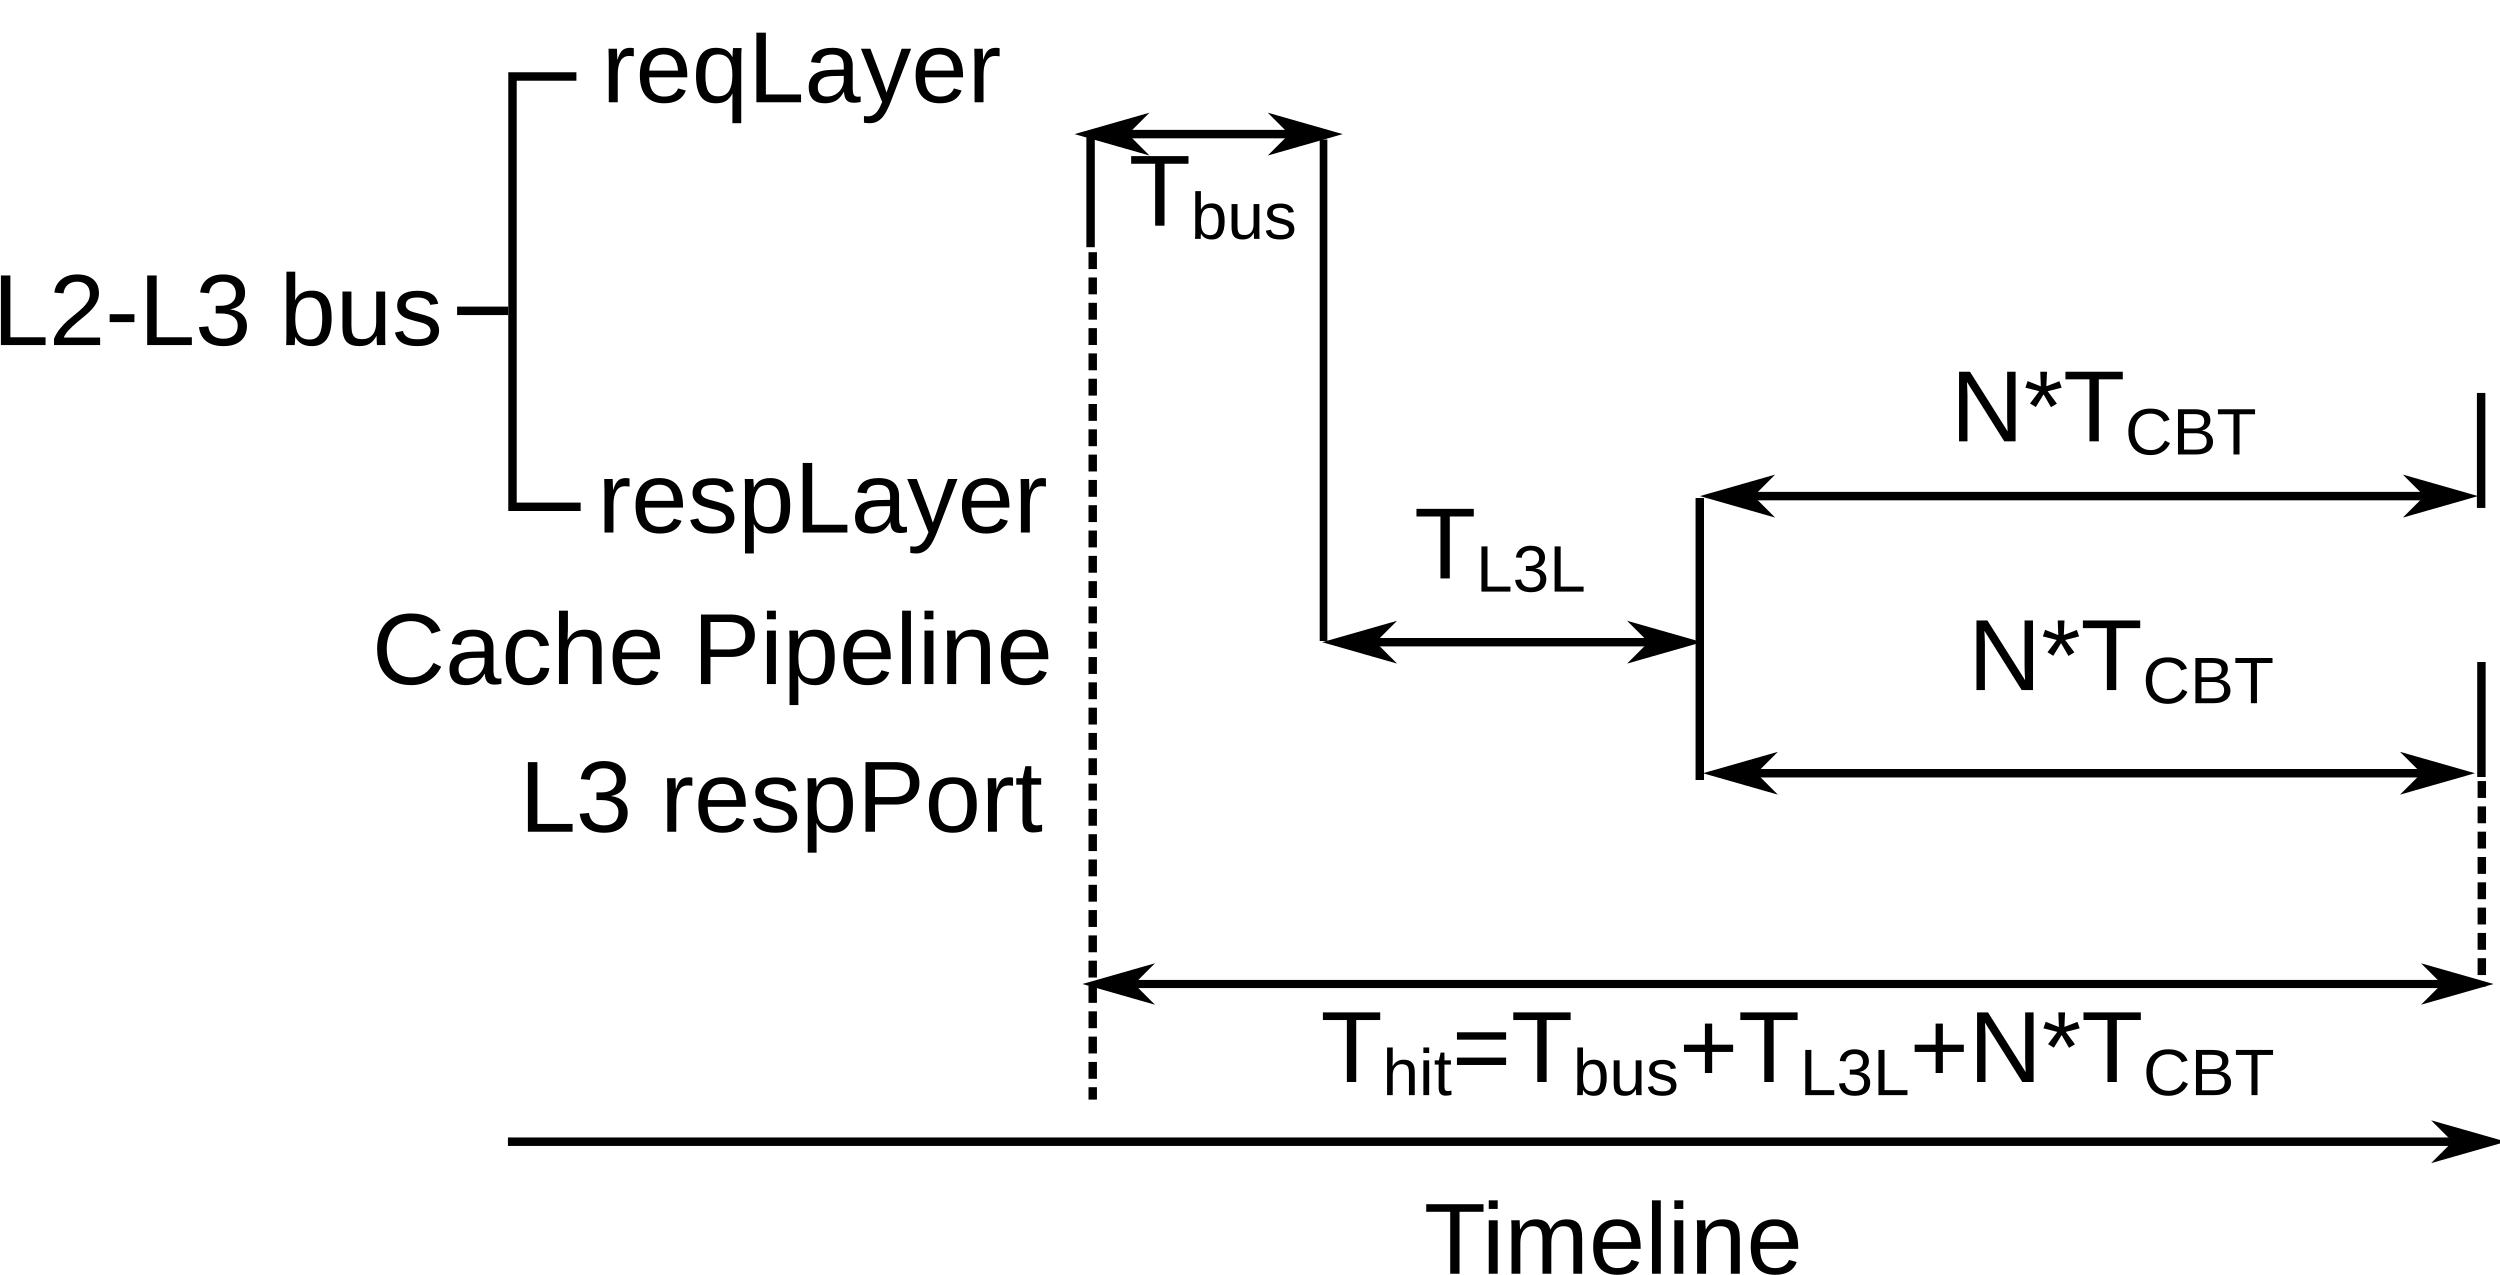
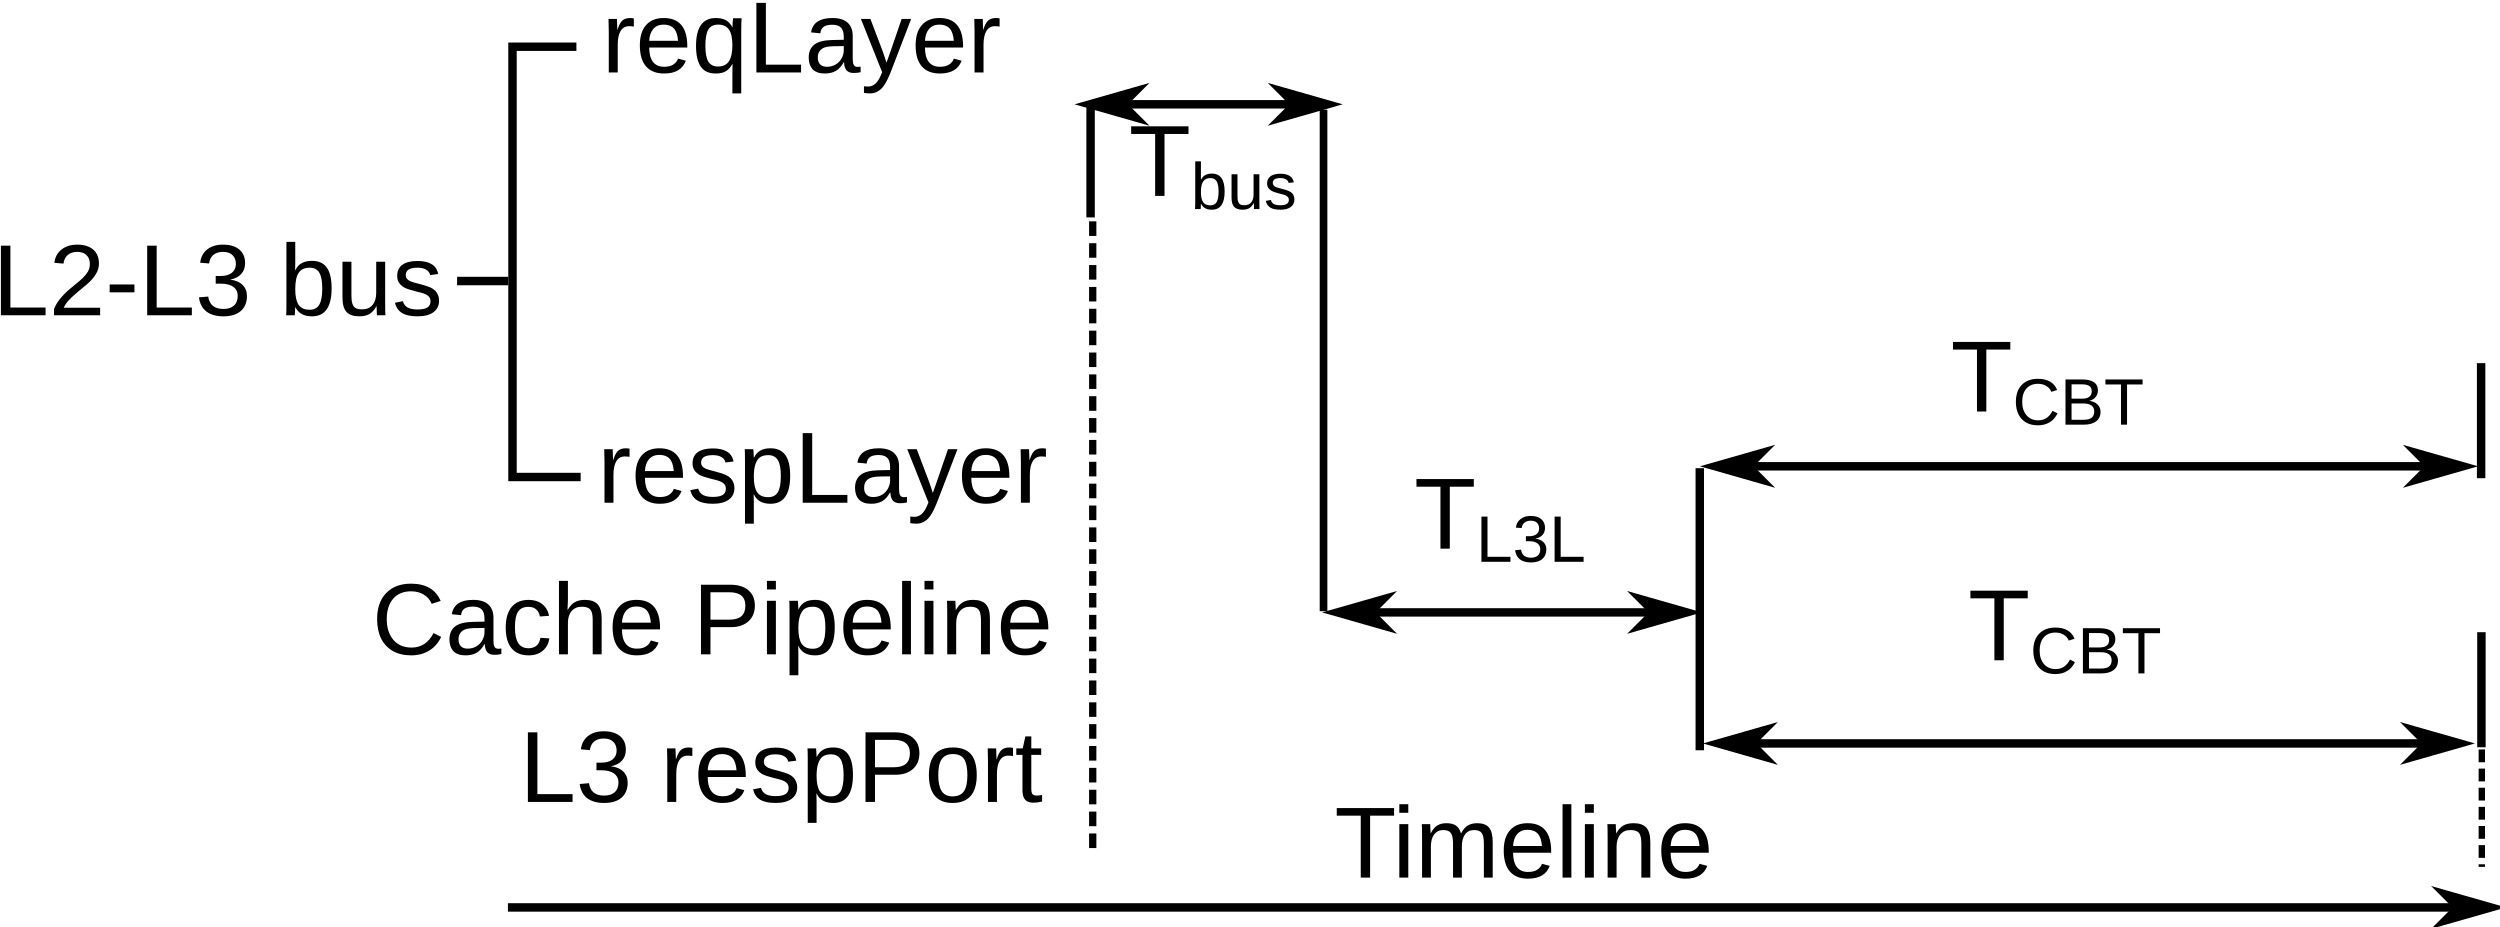
- <svg xmlns="http://www.w3.org/2000/svg" width="296.398" height="151.158" id="svg3863" version="1.1">
+ <svg xmlns="http://www.w3.org/2000/svg" width="296.398" height="109.835" id="svg3863" version="1.1">
  <defs id="defs3865">
    <marker orient="auto" refY="0" refX="0" id="Arrow1Mstart" style="overflow:visible">
      <path id="path4554" d="M 0,0 5,-5 -12.5,0 5,5 0,0 z" style="fill-rule:evenodd;stroke:#000000;stroke-width:1pt;marker-start:none" transform="matrix(0.4,0,0,0.4,4,0)" />
    </marker>
    <marker orient="auto" refY="0" refX="0" id="Arrow1Mend" style="overflow:visible">
      <path id="path4557" d="M 0,0 5,-5 -12.5,0 5,5 0,0 z" style="fill-rule:evenodd;stroke:#000000;stroke-width:1pt;marker-start:none" transform="matrix(-0.4,0,0,-0.4,-4,0)" />
    </marker>
  </defs>
-   <g id="layer1" transform="translate(-52.90176,-253.3315)">
+   <g id="layer1" transform="translate(-52.90176,-256.8635)">
    <text xml:space="preserve" style="font-size:20px;font-style:normal;font-variant:normal;font-weight:normal;font-stretch:normal;text-align:start;line-height:125%;letter-spacing:0px;word-spacing:0px;writing-mode:lr-tb;text-anchor:start;fill:#000000;fill-opacity:1;stroke:none;font-family:Arial;-inkscape-font-specification:Arial" x="52.023" y="294.243" id="text3871">
      <tspan id="tspan3873" x="52.023" y="294.243" style="font-size:12px">L2-L3 bus</tspan>
    </text>
    <text id="text3875" y="265.453" x="124.249" style="font-size:20px;font-style:normal;font-variant:normal;font-weight:normal;font-stretch:normal;text-align:start;line-height:125%;letter-spacing:0px;word-spacing:0px;writing-mode:lr-tb;text-anchor:start;fill:#000000;fill-opacity:1;stroke:none;font-family:Arial;-inkscape-font-specification:Arial" xml:space="preserve">
      <tspan style="font-size:12px" y="265.453" x="124.249" id="tspan3877">reqLayer</tspan>
    </text>
    <text xml:space="preserve" style="font-size:20px;font-style:normal;font-variant:normal;font-weight:normal;font-stretch:normal;text-align:start;line-height:125%;letter-spacing:0px;word-spacing:0px;writing-mode:lr-tb;text-anchor:start;fill:#000000;fill-opacity:1;stroke:none;font-family:Arial;-inkscape-font-specification:Arial" x="123.744" y="316.466" id="text3879">
      <tspan id="tspan3881" x="123.744" y="316.466" style="font-size:12px">respLayer</tspan>
    </text>
    <text xml:space="preserve" style="font-size:20px;font-style:normal;font-variant:normal;font-weight:normal;font-stretch:normal;text-align:start;line-height:125%;letter-spacing:0px;word-spacing:0px;writing-mode:lr-tb;text-anchor:start;fill:#000000;fill-opacity:1;stroke:none;font-family:Arial;-inkscape-font-specification:Arial" x="114.504" y="351.939" id="text3895">
      <tspan id="tspan3897" x="114.504" y="351.939" style="font-size:12px">L3 respPort</tspan>
    </text>
    <path style="fill:none;stroke:#000000;stroke-width:1px;stroke-linecap:butt;stroke-linejoin:miter;stroke-opacity:1" d="m 121.239,262.403 c 0,0 0,0 -7.576,0 0,51.013 0,51.013 0,51.013 8.081,0 8.081,0 8.081,0" id="path3911" />
    <path style="fill:none;stroke:#000000;stroke-width:1px;stroke-linecap:butt;stroke-linejoin:miter;stroke-opacity:1" d="m 113.157,290.182 c -6.061,0 -6.061,0 -6.061,0" id="path3913" />
-     <path style="fill:none;stroke:#000000;stroke-width:1;stroke-linecap:butt;stroke-linejoin:miter;stroke-miterlimit:4;stroke-opacity:1;stroke-dasharray:none;marker-end:url(#Arrow1Mend)" d="m 113.121,388.692 c 234.929,0 234.929,0 234.929,0" id="path4543" />
-     <text xml:space="preserve" style="font-size:12px;font-style:normal;font-variant:normal;font-weight:normal;font-stretch:normal;text-align:start;line-height:125%;letter-spacing:0px;word-spacing:0px;writing-mode:lr-tb;text-anchor:start;fill:#000000;fill-opacity:1;stroke:none;font-family:Arial;-inkscape-font-specification:Arial" x="221.728" y="404.349" id="text4989">
-       <tspan id="tspan4991" x="221.728" y="404.349">Timeline</tspan>
+     <path style="fill:none;stroke:#000000;stroke-width:1;stroke-linecap:butt;stroke-linejoin:miter;stroke-miterlimit:4;stroke-opacity:1;stroke-dasharray:none;marker-end:url(#Arrow1Mend)" d="m 113.121,364.448 c 234.929,0 234.929,0 234.929,0" id="path4543" />
+     <text xml:space="preserve" style="font-size:12px;font-style:normal;font-variant:normal;font-weight:normal;font-stretch:normal;text-align:start;line-height:125%;letter-spacing:0px;word-spacing:0px;writing-mode:lr-tb;text-anchor:start;fill:#000000;fill-opacity:1;stroke:none;font-family:Arial;-inkscape-font-specification:Arial" x="211.122" y="360.913" id="text4989">
+       <tspan id="tspan4991" x="211.122" y="360.913">Timeline</tspan>
    </text>
    <text xml:space="preserve" style="font-size:12px;font-style:normal;font-variant:normal;font-weight:normal;font-stretch:normal;text-align:start;line-height:125%;letter-spacing:0px;word-spacing:0px;writing-mode:lr-tb;text-anchor:start;fill:#000000;fill-opacity:1;stroke:none;font-family:Arial;-inkscape-font-specification:Arial" x="186.747" y="280.09" id="text5383">
      <tspan id="tspan5385" x="186.747" y="280.09">T<tspan style="font-size:65.001%;baseline-shift:sub" id="tspan5387">bus</tspan>
      </tspan>
    </text>
    <text xml:space="preserve" style="font-size:12px;font-style:normal;font-variant:normal;font-weight:normal;font-stretch:normal;text-align:start;line-height:125%;letter-spacing:0px;word-spacing:0px;writing-mode:lr-tb;text-anchor:start;fill:#000000;fill-opacity:1;stroke:none;font-family:Arial;-inkscape-font-specification:Arial" x="220.569" y="321.911" id="text5389">
      <tspan id="tspan5391" x="220.569" y="321.911">T<tspan style="font-size:65.001%;baseline-shift:sub" id="tspan5393">L3L</tspan>
      </tspan>
    </text>
    <text xml:space="preserve" style="font-size:12px;font-style:normal;font-variant:normal;font-weight:normal;font-stretch:normal;text-align:start;line-height:125%;letter-spacing:0px;word-spacing:0px;writing-mode:lr-tb;text-anchor:start;fill:#000000;fill-opacity:1;stroke:none;font-family:Arial;-inkscape-font-specification:Arial" x="286.247" y="335.144" id="text5395">
-       <tspan id="tspan5397" x="286.247" y="335.144">N*T<tspan style="font-size:65.001%;baseline-shift:sub" id="tspan5399">CBT</tspan>
+       <tspan id="tspan5397" x="286.247" y="335.144">T<tspan style="font-size:65.001%;baseline-shift:sub" id="tspan5399">CBT</tspan>
      </tspan>
    </text>
    <path style="fill:none;stroke:#000000;stroke-width:1px;stroke-linecap:butt;stroke-linejoin:miter;stroke-opacity:1" d="m 182.201,268.999 c 0,13.637 0,13.637 0,13.637" id="path5403" />
    <path id="path5405" d="m 209.818,269.875 c 0,59.455 0,59.455 0,59.455" style="fill:none;stroke:#000000;stroke-width:0.908;stroke-linecap:butt;stroke-linejoin:miter;stroke-miterlimit:4;stroke-opacity:1;stroke-dasharray:none" />
    <path id="path5407" d="m 254.427,312.371 c 0,33.44 0,33.44 0,33.44" style="fill:none;stroke:#000000;stroke-width:1;stroke-linecap:butt;stroke-linejoin:miter;stroke-miterlimit:4;stroke-opacity:1;stroke-dasharray:none" />
    <path style="fill:none;stroke:#000000;stroke-width:1px;stroke-linecap:butt;stroke-linejoin:miter;stroke-opacity:1" d="m 347.098,331.818 c 0,13.637 0,13.637 0,13.637" id="path5415" />
    <path style="fill:none;stroke:#000000;stroke-width:1px;stroke-linecap:butt;stroke-linejoin:miter;stroke-opacity:1" d="m 347.062,299.918 c 0,13.637 0,13.637 0,13.637" id="path5417" />
    <text id="text5419" y="305.651" x="284.18" style="font-size:12px;font-style:normal;font-variant:normal;font-weight:normal;font-stretch:normal;text-align:start;line-height:125%;letter-spacing:0px;word-spacing:0px;writing-mode:lr-tb;text-anchor:start;fill:#000000;fill-opacity:1;stroke:none;font-family:Arial;-inkscape-font-specification:Arial" xml:space="preserve">
-       <tspan y="305.651" x="284.18" id="tspan5421">N*T<tspan id="tspan5423" style="font-size:65.001%;baseline-shift:sub">CBT</tspan>
+       <tspan y="305.651" x="284.18" id="tspan5421">T<tspan id="tspan5423" style="font-size:65.001%;baseline-shift:sub">CBT</tspan>
      </tspan>
    </text>
-     <path id="path5425" d="m 182.454,283.231 c 0,100.465 0,100.465 0,100.465" style="fill:none;stroke:#000000;stroke-width:1;stroke-linecap:butt;stroke-linejoin:miter;stroke-miterlimit:4;stroke-opacity:1;stroke-dasharray:2, 1;stroke-dashoffset:0" />
-     <path style="fill:none;stroke:#000000;stroke-width:1;stroke-linecap:butt;stroke-linejoin:miter;stroke-miterlimit:4;stroke-opacity:1;stroke-dasharray:2,1;stroke-dashoffset:0" d="m 347.144,345.937 c 0,24.346 0,24.346 0,24.346" id="path5427" />
-     <path style="fill:none;stroke:#000000;stroke-width:0.968px;stroke-linecap:butt;stroke-linejoin:miter;stroke-opacity:1;marker-start:url(#Arrow1Mstart);marker-end:url(#Arrow1Mend)" d="m 183.141,369.994 c 163.49,0 163.49,0 163.49,0" id="path6355" />
-     <text xml:space="preserve" style="font-size:12px;font-style:normal;font-variant:normal;font-weight:normal;font-stretch:normal;text-align:start;line-height:125%;letter-spacing:0px;word-spacing:0px;writing-mode:lr-tb;text-anchor:start;fill:#000000;fill-opacity:1;stroke:none;font-family:Arial;-inkscape-font-specification:Arial" x="209.475" y="381.611" id="text6727">
-       <tspan id="tspan6729" x="209.475" y="381.611">T<tspan style="font-size:65%;baseline-shift:sub" id="tspan6301">hit</tspan>=T<tspan style="font-size:65.001%;baseline-shift:sub" id="tspan6731">bus</tspan>+T<tspan style="font-size:65.001%;baseline-shift:sub" id="tspan6733">L3L</tspan>+N*T<tspan style="font-size:65.001%;baseline-shift:sub" id="tspan6735">CBT</tspan>
-       </tspan>
-     </text>
-     <path id="path5658" d="m 182.27,269.231 c 27.851,0 27.851,0 27.851,0" style="fill:none;stroke:#000000;stroke-width:1;stroke-linecap:butt;stroke-linejoin:miter;stroke-opacity:1;marker-start:url(#Arrow1Mstart);marker-end:url(#Arrow1Mend);stroke-miterlimit:4;stroke-dasharray:none" />
+     <path id="path5425" d="m 182.454,283.104 c 0,74.96 0,74.96 0,74.96" style="fill:none;stroke:#000000;stroke-width:0.864;stroke-linecap:butt;stroke-linejoin:miter;stroke-miterlimit:4;stroke-opacity:1;stroke-dasharray:1.728, 0.864;stroke-dashoffset:0" />
+     <path style="fill:none;stroke:#000000;stroke-width:0.756;stroke-linecap:butt;stroke-linejoin:miter;stroke-miterlimit:4;stroke-opacity:1;stroke-dasharray:1.512, 0.756;stroke-dashoffset:0" d="m 347.144,345.723 c 0,13.916 0,13.916 0,13.916" id="path5427" />
+     <path id="path5658" d="m 182.27,269.231 c 27.851,0 27.851,0 27.851,0" style="fill:none;stroke:#000000;stroke-width:1;stroke-linecap:butt;stroke-linejoin:miter;stroke-miterlimit:4;stroke-opacity:1;stroke-dasharray:none;marker-start:url(#Arrow1Mstart);marker-end:url(#Arrow1Mend)" />
    <path style="fill:none;stroke:#000000;stroke-width:1;stroke-linecap:butt;stroke-linejoin:miter;stroke-miterlimit:4;stroke-opacity:1;stroke-dasharray:none;marker-start:url(#Arrow1Mstart);marker-end:url(#Arrow1Mend)" d="m 211.623,329.469 c 41.098,0 41.098,0 41.098,0" id="path6180" />
    <path id="path6182" d="m 256.419,312.148 c 88.304,0 88.304,0 88.304,0" style="fill:none;stroke:#000000;stroke-width:1.004;stroke-linecap:butt;stroke-linejoin:miter;stroke-miterlimit:4;stroke-opacity:1;stroke-dasharray:none;marker-start:url(#Arrow1Mstart);marker-end:url(#Arrow1Mend)" />
    <text id="text6184" y="334.439" x="97.004" style="font-size:20px;font-style:normal;font-variant:normal;font-weight:normal;font-stretch:normal;text-align:start;line-height:125%;letter-spacing:0px;word-spacing:0px;writing-mode:lr-tb;text-anchor:start;fill:#000000;fill-opacity:1;stroke:none;font-family:Arial;-inkscape-font-specification:Arial" xml:space="preserve">
      <tspan style="font-size:12px" y="334.439" x="97.004" id="tspan6186">Cache Pipeline</tspan>
    </text>
    <path style="fill:none;stroke:#000000;stroke-width:1;stroke-linecap:butt;stroke-linejoin:miter;stroke-miterlimit:4;stroke-opacity:1;stroke-dasharray:none;marker-start:url(#Arrow1Mstart);marker-end:url(#Arrow1Mend)" d="m 256.768,345.005 c 87.593,0 87.593,0 87.593,0" id="path6188" />
  </g>
</svg>
